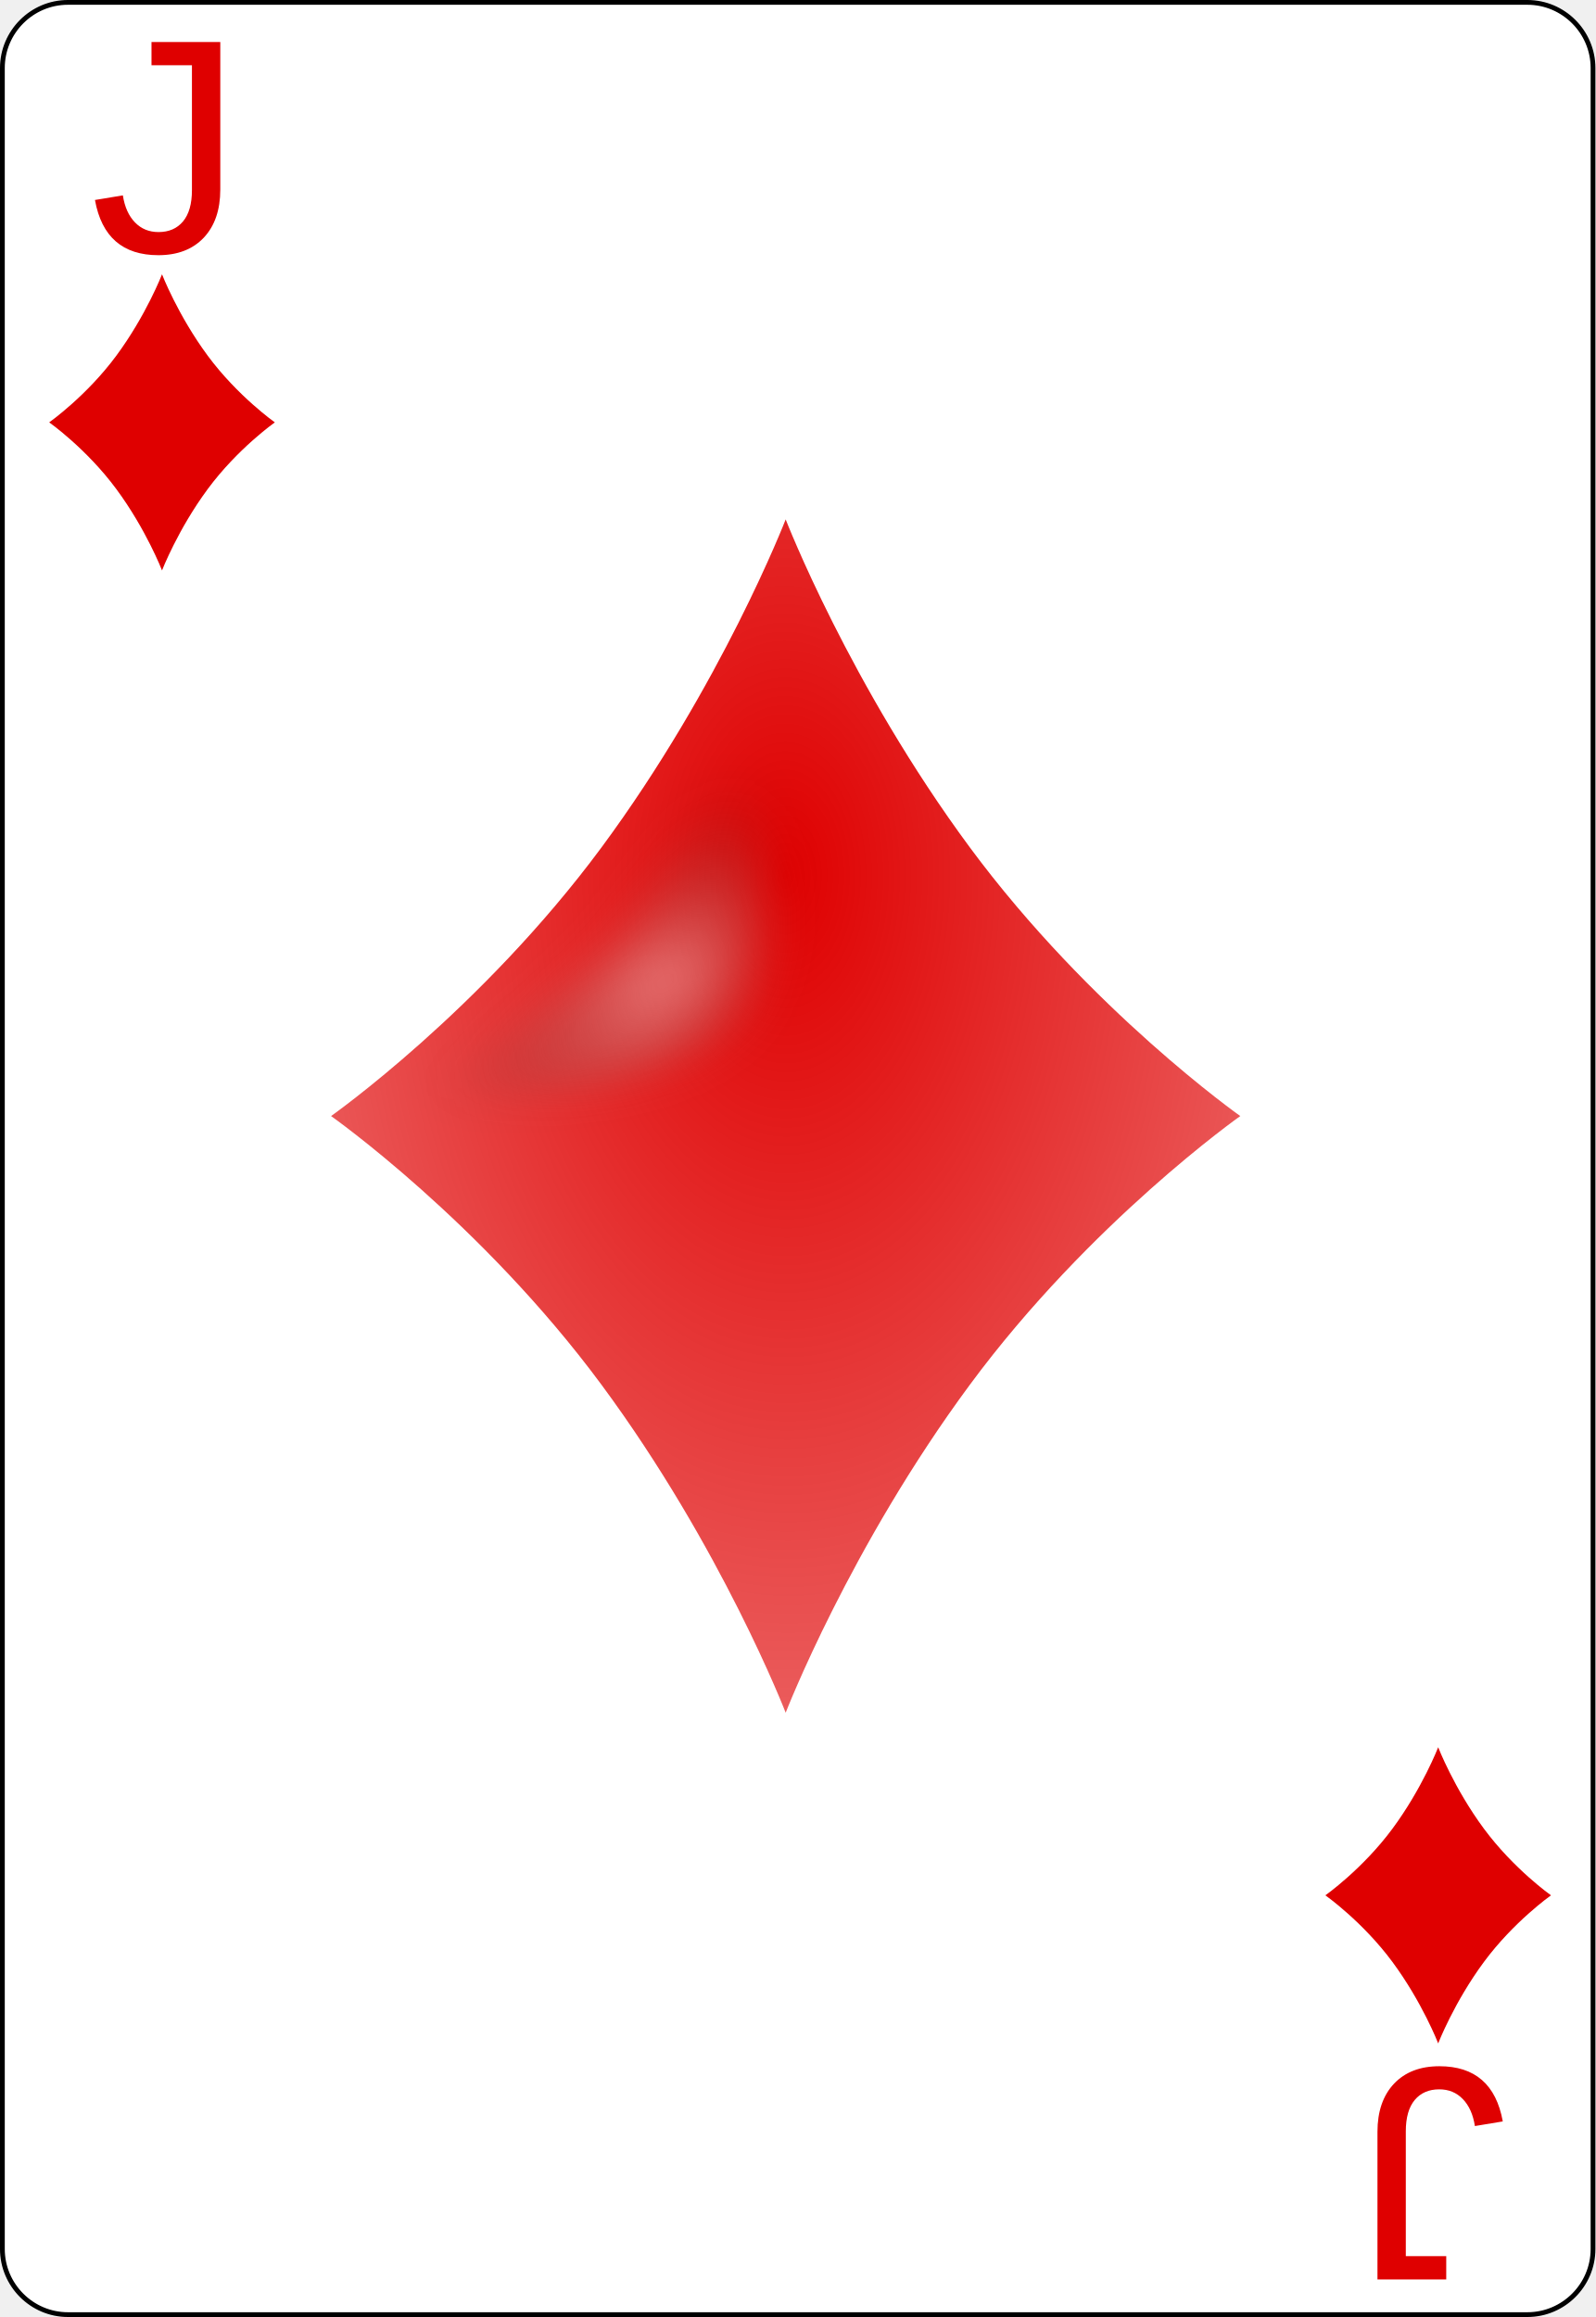
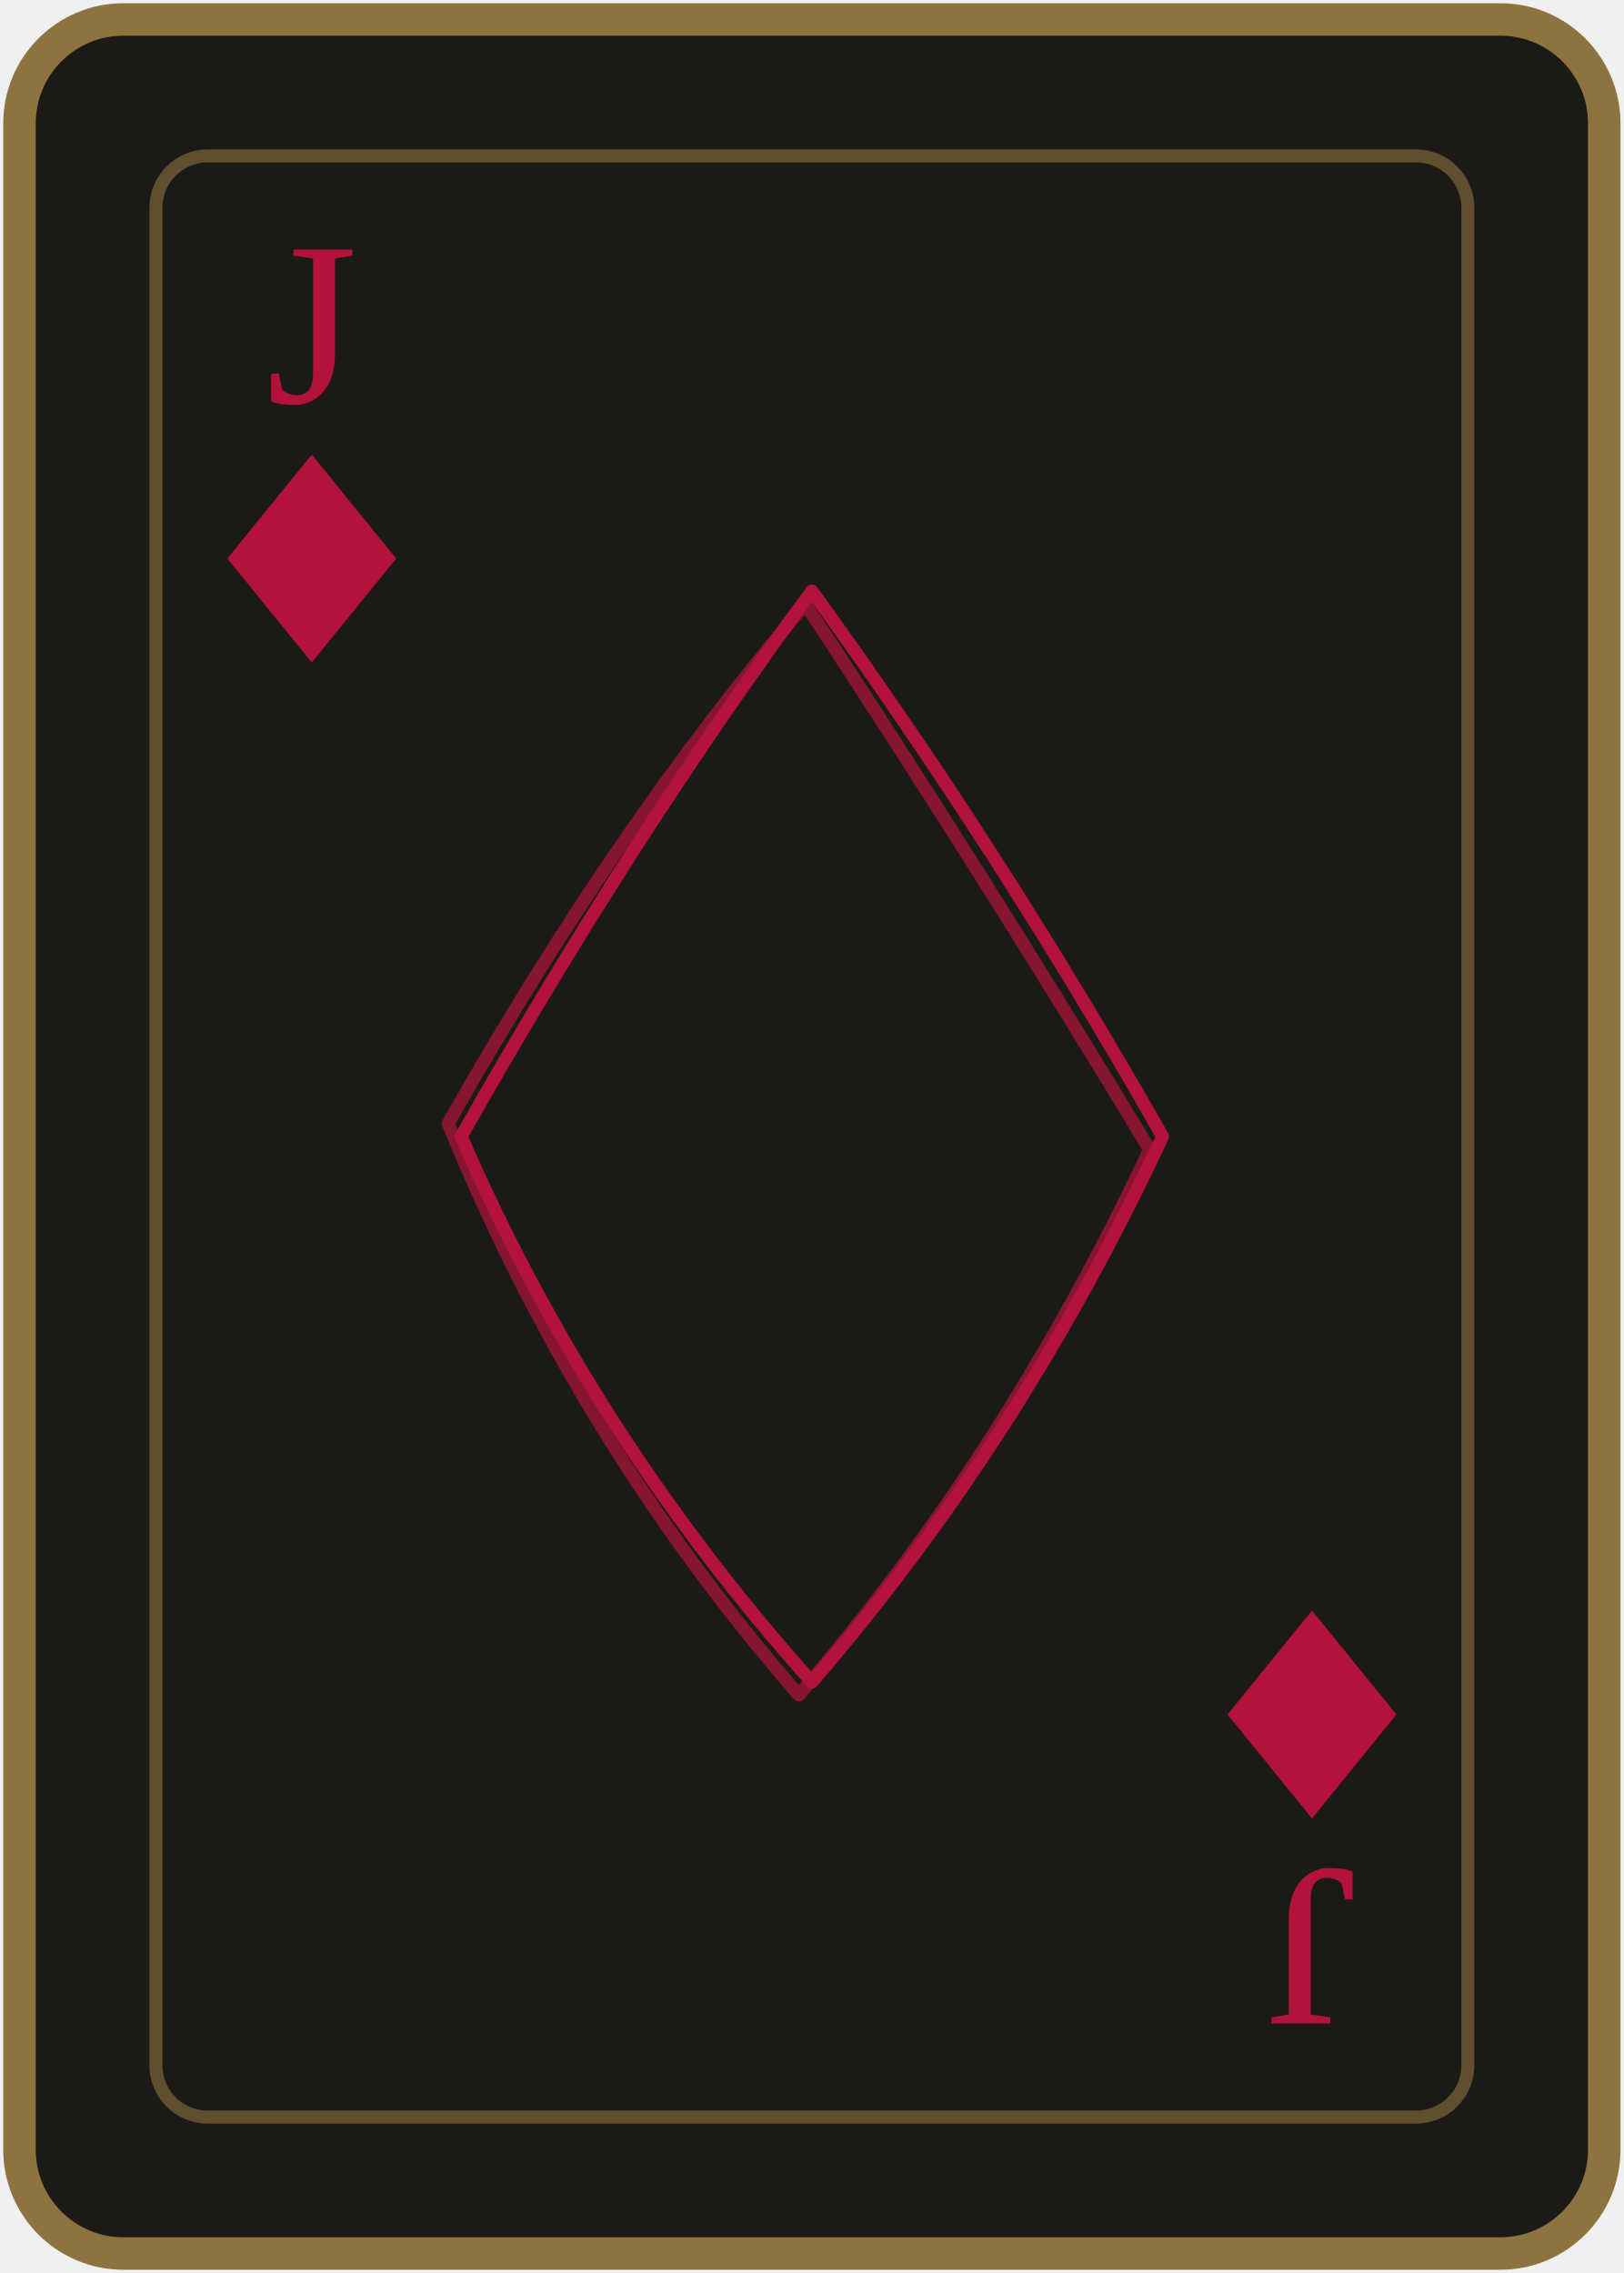
- <svg xmlns="http://www.w3.org/2000/svg" xmlns:xlink="http://www.w3.org/1999/xlink" width="167.087pt" height="242.667pt" viewBox="0 0 167.087 242.667" xml:space="preserve" id="svg2" version="1.1">
-   <defs id="defs41">
-     <radialGradient xlink:href="#linearGradient3773" id="radialGradient3781" cx="-0.158" cy="-8.835" fx="-0.158" fy="-8.835" r="8" gradientTransform="matrix(-1.584269,-0.02349808,0.03071979,-2.477574,-0.2485638,-26.71351)" gradientUnits="userSpaceOnUse" />
-     <linearGradient id="linearGradient3773">
-       <stop style="stop-color:#000000;stop-opacity:1;" offset="0" id="stop3775" />
-       <stop style="stop-color:#000000;stop-opacity:0.649;" offset="1" id="stop3777" />
-     </linearGradient>
-     <radialGradient xlink:href="#linearGradient3773" id="radialGradient3957" cx="-0.158" cy="-8.835" fx="-0.158" fy="-8.835" r="8" gradientTransform="matrix(-1.584269,-0.02349808,0.03071979,-2.477574,-0.2485638,-26.71351)" gradientUnits="userSpaceOnUse" />
-     <linearGradient id="linearGradient3959">
-       <stop style="stop-color:#000000;stop-opacity:1;" offset="0" id="stop3961" />
-       <stop style="stop-color:#000000;stop-opacity:0.649;" offset="1" id="stop3963" />
-     </linearGradient>
-     <radialGradient r="81.903" fy="509.476" fx="168.025" cy="509.476" cx="168.025" gradientTransform="matrix(1.25656,-0.7774064,0.3366382,0.5361257,-221.2021,359.2426)" gradientUnits="userSpaceOnUse" id="radialGradient3975" xlink:href="#linearGradient3784-4" />
-     <linearGradient id="linearGradient3784-4">
-       <stop style="stop-color:#ffffff;stop-opacity:0.435;" offset="0" id="stop3786-8" />
-       <stop style="stop-color:#000000;stop-opacity:0;" offset="1" id="stop3788-6" />
-     </linearGradient>
-     <radialGradient xlink:href="#linearGradient3784-4-5" id="radialGradient3929" gradientUnits="userSpaceOnUse" gradientTransform="matrix(1.25656,-0.7774064,0.3366382,0.5361257,-221.2021,359.2426)" cx="168.025" cy="509.476" fx="168.025" fy="509.476" r="81.903" />
-     <linearGradient id="linearGradient3784-4-5">
-       <stop style="stop-color:#ffffff;stop-opacity:0.489;" offset="0" id="stop3786-8-0" />
-       <stop style="stop-color:#000000;stop-opacity:0;" offset="1" id="stop3788-6-3" />
-     </linearGradient>
-     <radialGradient xlink:href="#linearGradient3784-4-1" id="radialGradient3927" gradientUnits="userSpaceOnUse" gradientTransform="matrix(1.25656,-0.7774064,0.3366382,0.5361257,-221.2021,359.2426)" cx="168.025" cy="509.476" fx="168.025" fy="509.476" r="81.903" />
-     <linearGradient id="linearGradient3784-4-1">
-       <stop style="stop-color:#ffffff;stop-opacity:0.237;" offset="0" id="stop3786-8-03" />
-       <stop style="stop-color:#000000;stop-opacity:0;" offset="1" id="stop3788-6-6" />
-     </linearGradient>
-     <linearGradient id="linearGradient3768">
-       <stop style="stop-color:#df0000;stop-opacity:1;" offset="0" id="stop3770" />
-       <stop style="stop-color:#df0000;stop-opacity:0.672;" offset="1" id="stop3772" />
-     </linearGradient>
-     <linearGradient id="linearGradient3784-4-6">
-       <stop style="stop-color:#ffffff;stop-opacity:0.313;" offset="0" id="stop3786-8-8" />
-       <stop style="stop-color:#000000;stop-opacity:0;" offset="1" id="stop3788-6-8" />
-     </linearGradient>
-     <radialGradient r="81.903" fy="492.632" fx="159.354" cy="492.632" cx="159.354" gradientTransform="matrix(1.089478,-0.715138,0.4464527,0.6562658,-244.9333,290.9185)" gradientUnits="userSpaceOnUse" id="radialGradient4013-8" xlink:href="#linearGradient3784-4-2" />
-     <linearGradient id="linearGradient3784-4-2">
-       <stop style="stop-color:#ffffff;stop-opacity:0.29;" offset="0" id="stop3786-8-1" />
-       <stop style="stop-color:#000000;stop-opacity:0;" offset="1" id="stop3788-6-5" />
-     </linearGradient>
-     <linearGradient id="linearGradient2984">
-       <stop style="stop-color:#df0000;stop-opacity:1;" offset="0" id="stop2986" />
-       <stop style="stop-color:#df0000;stop-opacity:0.641;" offset="1" id="stop2988" />
-     </linearGradient>
-     <linearGradient id="linearGradient3784-4-4">
-       <stop style="stop-color:#ffffff;stop-opacity:0.435;" offset="0" id="stop3786-8-8-2" />
-       <stop style="stop-color:#000000;stop-opacity:0;" offset="1" id="stop3788-6-1" />
-     </linearGradient>
-     <filter color-interpolation-filters="sRGB" id="filter3834-6-0" x="-0.139" width="1.279" y="-0.162" height="1.325">
-       <feGaussianBlur stdDeviation="9.511" id="feGaussianBlur3836-6-6" />
-     </filter>
-     <radialGradient r="81.903" fy="511.223" fx="171.487" cy="511.223" cx="171.487" gradientTransform="matrix(1.152989,-0.6739155,0.3948202,0.6754904,-233.6326,270.4008)" gradientUnits="userSpaceOnUse" id="radialGradient3100" xlink:href="#linearGradient3784-4-4" />
-     <radialGradient xlink:href="#linearGradient2984" id="radialGradient3137" gradientUnits="userSpaceOnUse" gradientTransform="matrix(-1.122416,0.00551393,-0.00908973,-1.85031,-0.0293938,-10.2277)" cx="1.6632675e-13" cy="-3.234" fx="1.6632675e-13" fy="-3.234" r="8" />
+ <svg xmlns="http://www.w3.org/2000/svg" viewBox="0 0 250 350" width="250" height="350" class="op-face">
+   <defs>
+     <style>
+       .op-face .op-bg {
+         fill: var(--op-color-neutral-minus-eight, #1c1a17);
+       }
+ 
+       /* opposite of the app's neutral background: light mode default is dark,
+          dark mode flips it light */
+       @media (prefers-color-scheme: dark) {
+         .op-face .op-bg {
+           fill: var(--op-color-neutral-plus-eight, #f5f4f2);
+         }
+       }
+ 
+       .op-face .op-border {
+         fill: none;
+         stroke: var(--op-color-primary-base, #8d733f);
+         stroke-width: 5;
+       }
+ 
+       .op-face .op-border-inner {
+         fill: none;
+         stroke: var(--op-color-primary-base, #8d733f);
+         stroke-width: 2;
+         opacity: 0.6;
+       }
+ 
+       .op-face .op-emblem-line {
+         fill: none;
+         stroke: var(--op-color-alerts-danger-base, #b3123b);
+         stroke-width: 2;
+         stroke-linecap: round;
+         stroke-linejoin: round;
+       }
+ 
+       .op-face .op-emblem-fill {
+         fill: var(--op-color-alerts-danger-base, #b3123b);
+       }
+ 
+       .op-face .op-index {
+         fill: var(--op-color-alerts-danger-base, #b3123b);
+         font-family: Georgia, 'Times New Roman', serif;
+         font-size: 36px;
+         text-anchor: middle;
+       }
+     </style>
  </defs>
-   <g id="Layer_x0020_1" style="fill-rule:nonzero;clip-rule:nonzero;stroke:#000000;stroke-miterlimit:4;">
-     <path style="fill:#FFFFFF;stroke-width:0.5;" d="M166.837,235.548c0,3.777-3.087,6.869-6.871,6.869H7.111c-3.775,0-6.861-3.092-6.861-6.869V7.12C0.25,3.343,3.336,0.25,7.111,0.25h152.855    c3.784,0,6.871,3.093,6.871,6.87v228.428z" id="path5" />
-     <g style="stroke:none;" id="g7">
-       <g id="g9">
- 				
- 			</g>
+   <g class="op-card">
+     <rect class="op-bg" x="3" y="3" width="244" height="344" rx="16" />
+     <rect class="op-border" x="3" y="3" width="244" height="344" rx="16" />
+     <rect class="op-border-inner" x="24" y="24" width="202" height="302" rx="8" />
+     <g transform="translate(48 62)">
+       <text class="op-index" x="0" y="0">J</text>
+       <path class="op-emblem-fill" d="M 0 8 L 13 24 L 0 40 L -13 24 Z" />
    </g>
-     <g id="g15">
- 			
- 		</g>
-     <g id="g19">
- 			
- 		</g>
-     <g style="stroke:none;" id="g23">
-       <g id="g25">
- 				
- 			</g>
+     <g transform="translate(202 288) rotate(180)">
+       <text class="op-index" x="0" y="0">J</text>
+       <path class="op-emblem-fill" d="M 0 8 L 13 24 L 0 40 L -13 24 Z" />
    </g>
-     <g style="stroke:none;" id="g31">
-       <g id="g33">
- 				
- 			</g>
+     <g transform="translate(125 175)">
+       <path class="op-emblem-line" d="M 0 -84 Q 29 -44 54 0 Q 32 47 0 84 Q -34 46 -54 0 Q -28 -46 0 -84 Z" />
+       <path class="op-emblem-line" opacity="0.7" d="M -1 -82 Q 26 -41 52 2 Q 30 49 -2 86 Q -36 47 -56 -2 Q -30 -48 -1 -82 Z" />
    </g>
  </g>
-   <text xml:space="preserve" style="font-size:32px;font-style:normal;font-weight:normal;line-height:125%;letter-spacing:0px;word-spacing:0px;fill:#df0000;fill-opacity:1;stroke:none;font-family:Bitstream Vera Sans" x="9.446" y="26.413" id="text3788">
-     <tspan id="tspan3790" x="9.446" y="26.413" style="font-style:normal;font-variant:normal;font-weight:normal;font-stretch:normal;fill:#df0000;fill-opacity:1;font-family:Arial;-inkscape-font-specification:Arial">J</tspan>
-   </text>
-   <text xml:space="preserve" style="font-size:32px;font-style:normal;font-weight:normal;line-height:125%;letter-spacing:0px;word-spacing:0px;fill:#df0000;fill-opacity:1;stroke:none;font-family:Bitstream Vera Sans" x="-157.888" y="-216.715" id="text3788-4" transform="scale(-1,-1)">
-     <tspan id="tspan3790-3" x="-157.888" y="-216.715" style="font-style:normal;font-variant:normal;font-weight:normal;font-stretch:normal;fill:#df0000;fill-opacity:1;font-family:Arial;-inkscape-font-specification:Arial">J</tspan>
-   </text>
-   <g transform="matrix(0.1700144,0,0,0.1700144,19.51711,29.79434)" id="g3011">
-     <g id="layer1-2" transform="matrix(35.0051,0,0,35.0051,369.1837,512.2729)">
-       <path d="M 3.243,-4.725 C 1.126,-7.589 0,-10.5 0,-10.5 c 0,0 -1.126,2.911 -3.243,5.775 C -5.361,-1.862 -8,0 -8,0 -8,0 -5.361,1.861 -3.243,4.726 -1.126,7.589 0,10.5 0,10.5 0,10.5 1.126,7.589 3.243,4.726 5.361,1.861 8,0 8,0 8,0 5.361,-1.862 3.243,-4.725 z" id="dl" style="fill:url(#radialGradient3137);fill-opacity:1" />
-     </g>
-     <path transform="matrix(-1.465212,0.2369433,-0.2453813,-1.517391,660.3062,1148.701)" id="path3762-6" d="m 117.301,604.266 c 0,0 -8.068,-94.95 22.857,-122.857 34.761,-31.369 140,-11.429 140,-11.429 0,0 -71.54,24.838 -100,48.571 -27.21,22.692 -62.857,85.714 -62.857,85.714 z" style="fill:url(#radialGradient3100);fill-opacity:1;stroke:none;filter:url(#filter3834-6-0)" />
-   </g>
-   <g transform="matrix(1.476906,0,0,1.476906,16.9681,44.23616)" id="layer1-2-6">
-     <path style="fill:#df0000" id="dl-6" d="M 3.243,-4.725 C 1.126,-7.589 0,-10.5 0,-10.5 c 0,0 -1.126,2.911 -3.243,5.775 C -5.361,-1.862 -8,0 -8,0 -8,0 -5.361,1.861 -3.243,4.726 -1.126,7.589 0,10.5 0,10.5 0,10.5 1.126,7.589 3.243,4.726 5.361,1.861 8,0 8,0 8,0 5.361,-1.862 3.243,-4.725 z" />
-   </g>
-   <g transform="matrix(1.476906,0,0,1.476906,150.6209,198.5035)" id="layer1-2-6-4">
-     <path style="fill:#df0000" id="dl-6-9" d="M 3.243,-4.725 C 1.126,-7.589 0,-10.5 0,-10.5 c 0,0 -1.126,2.911 -3.243,5.775 C -5.361,-1.862 -8,0 -8,0 -8,0 -5.361,1.861 -3.243,4.726 -1.126,7.589 0,10.5 0,10.5 0,10.5 1.126,7.589 3.243,4.726 5.361,1.861 8,0 8,0 8,0 5.361,-1.862 3.243,-4.725 z" />
-   </g>
</svg>
